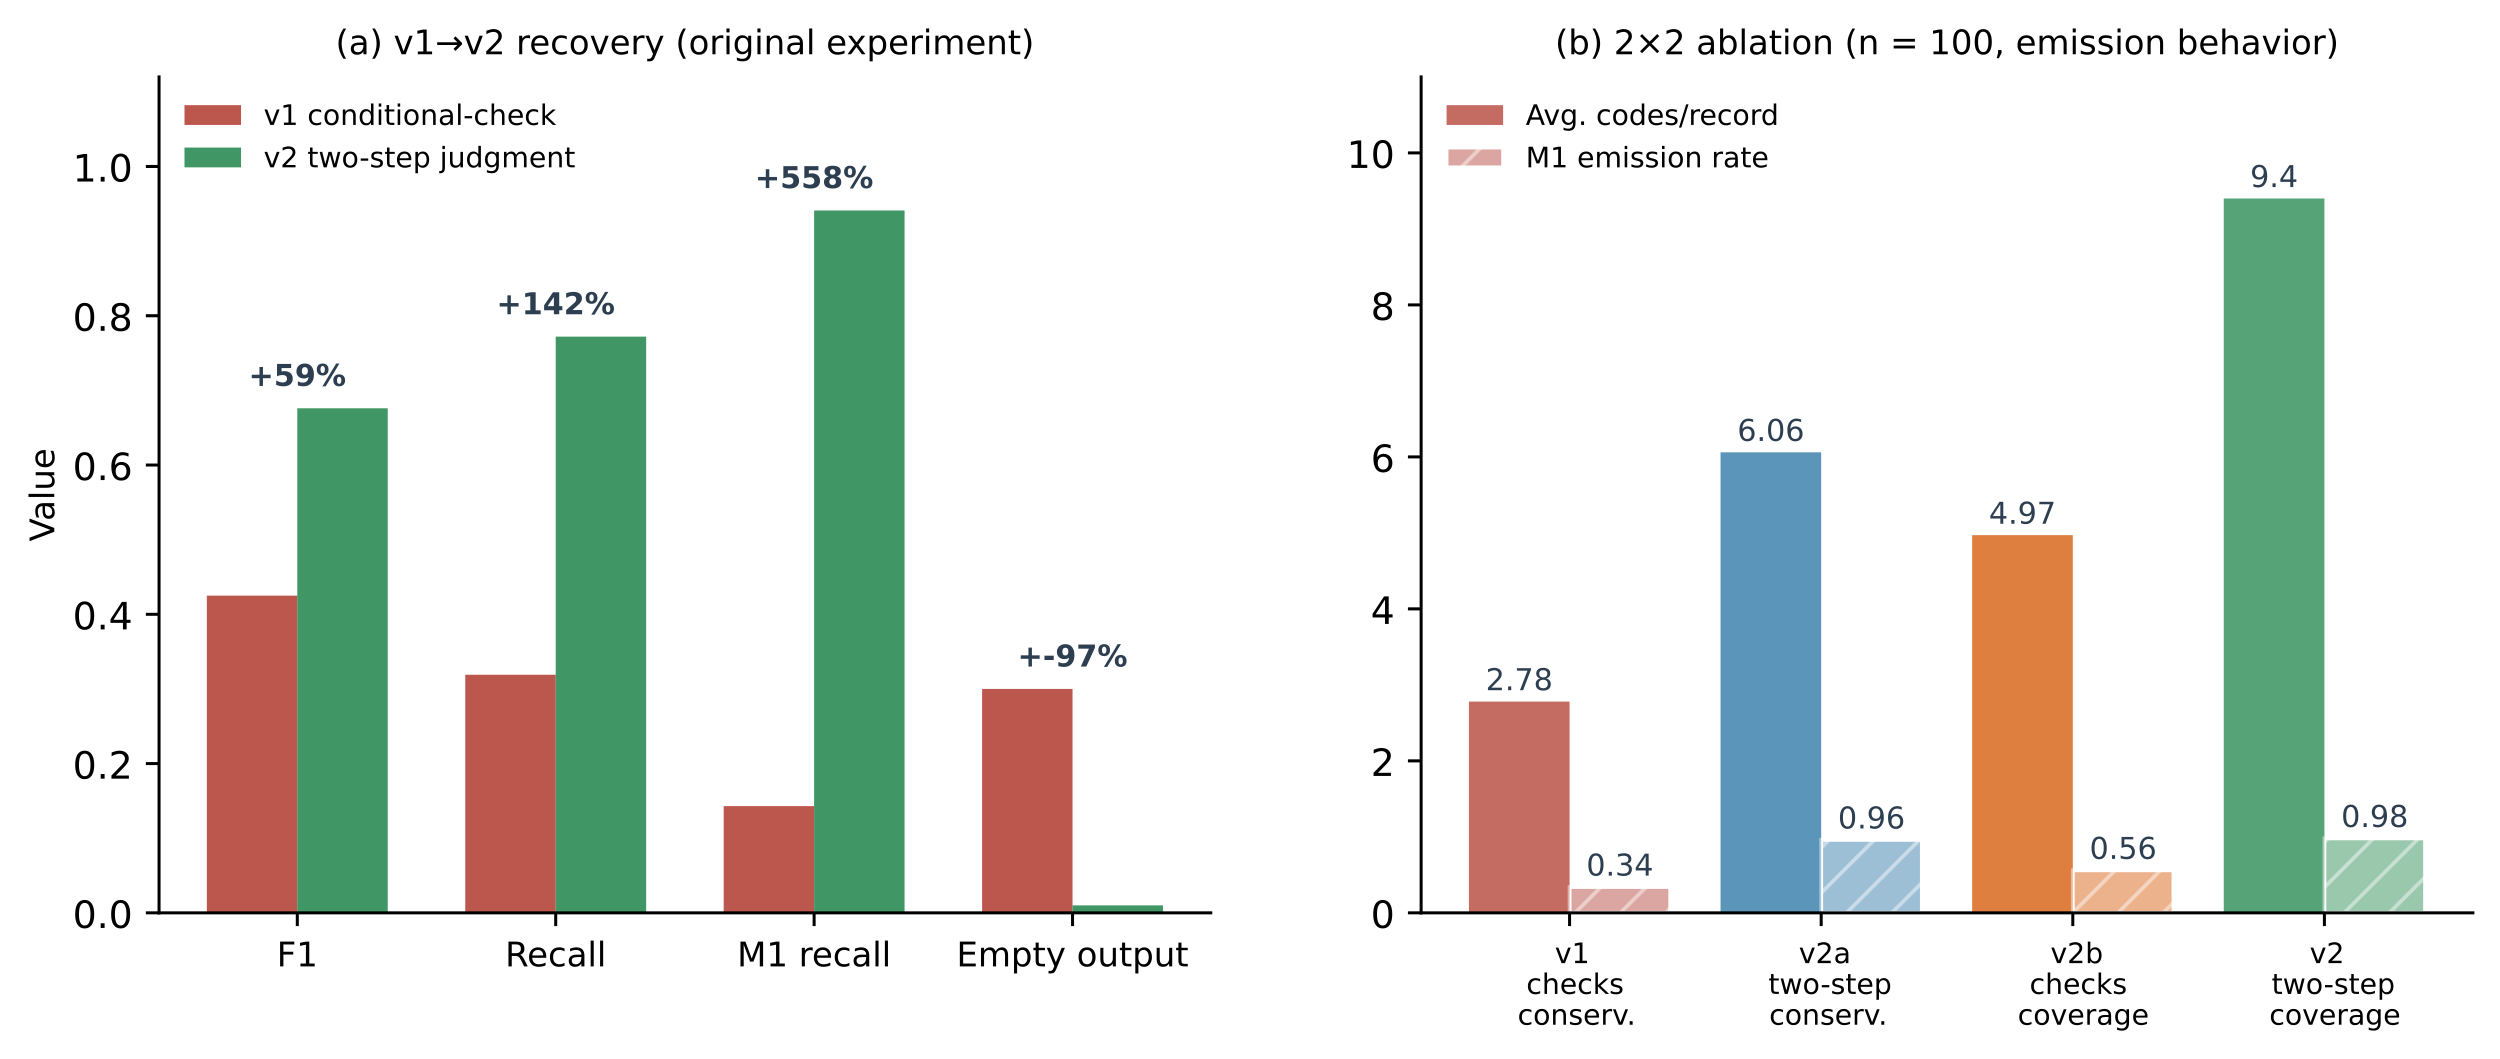
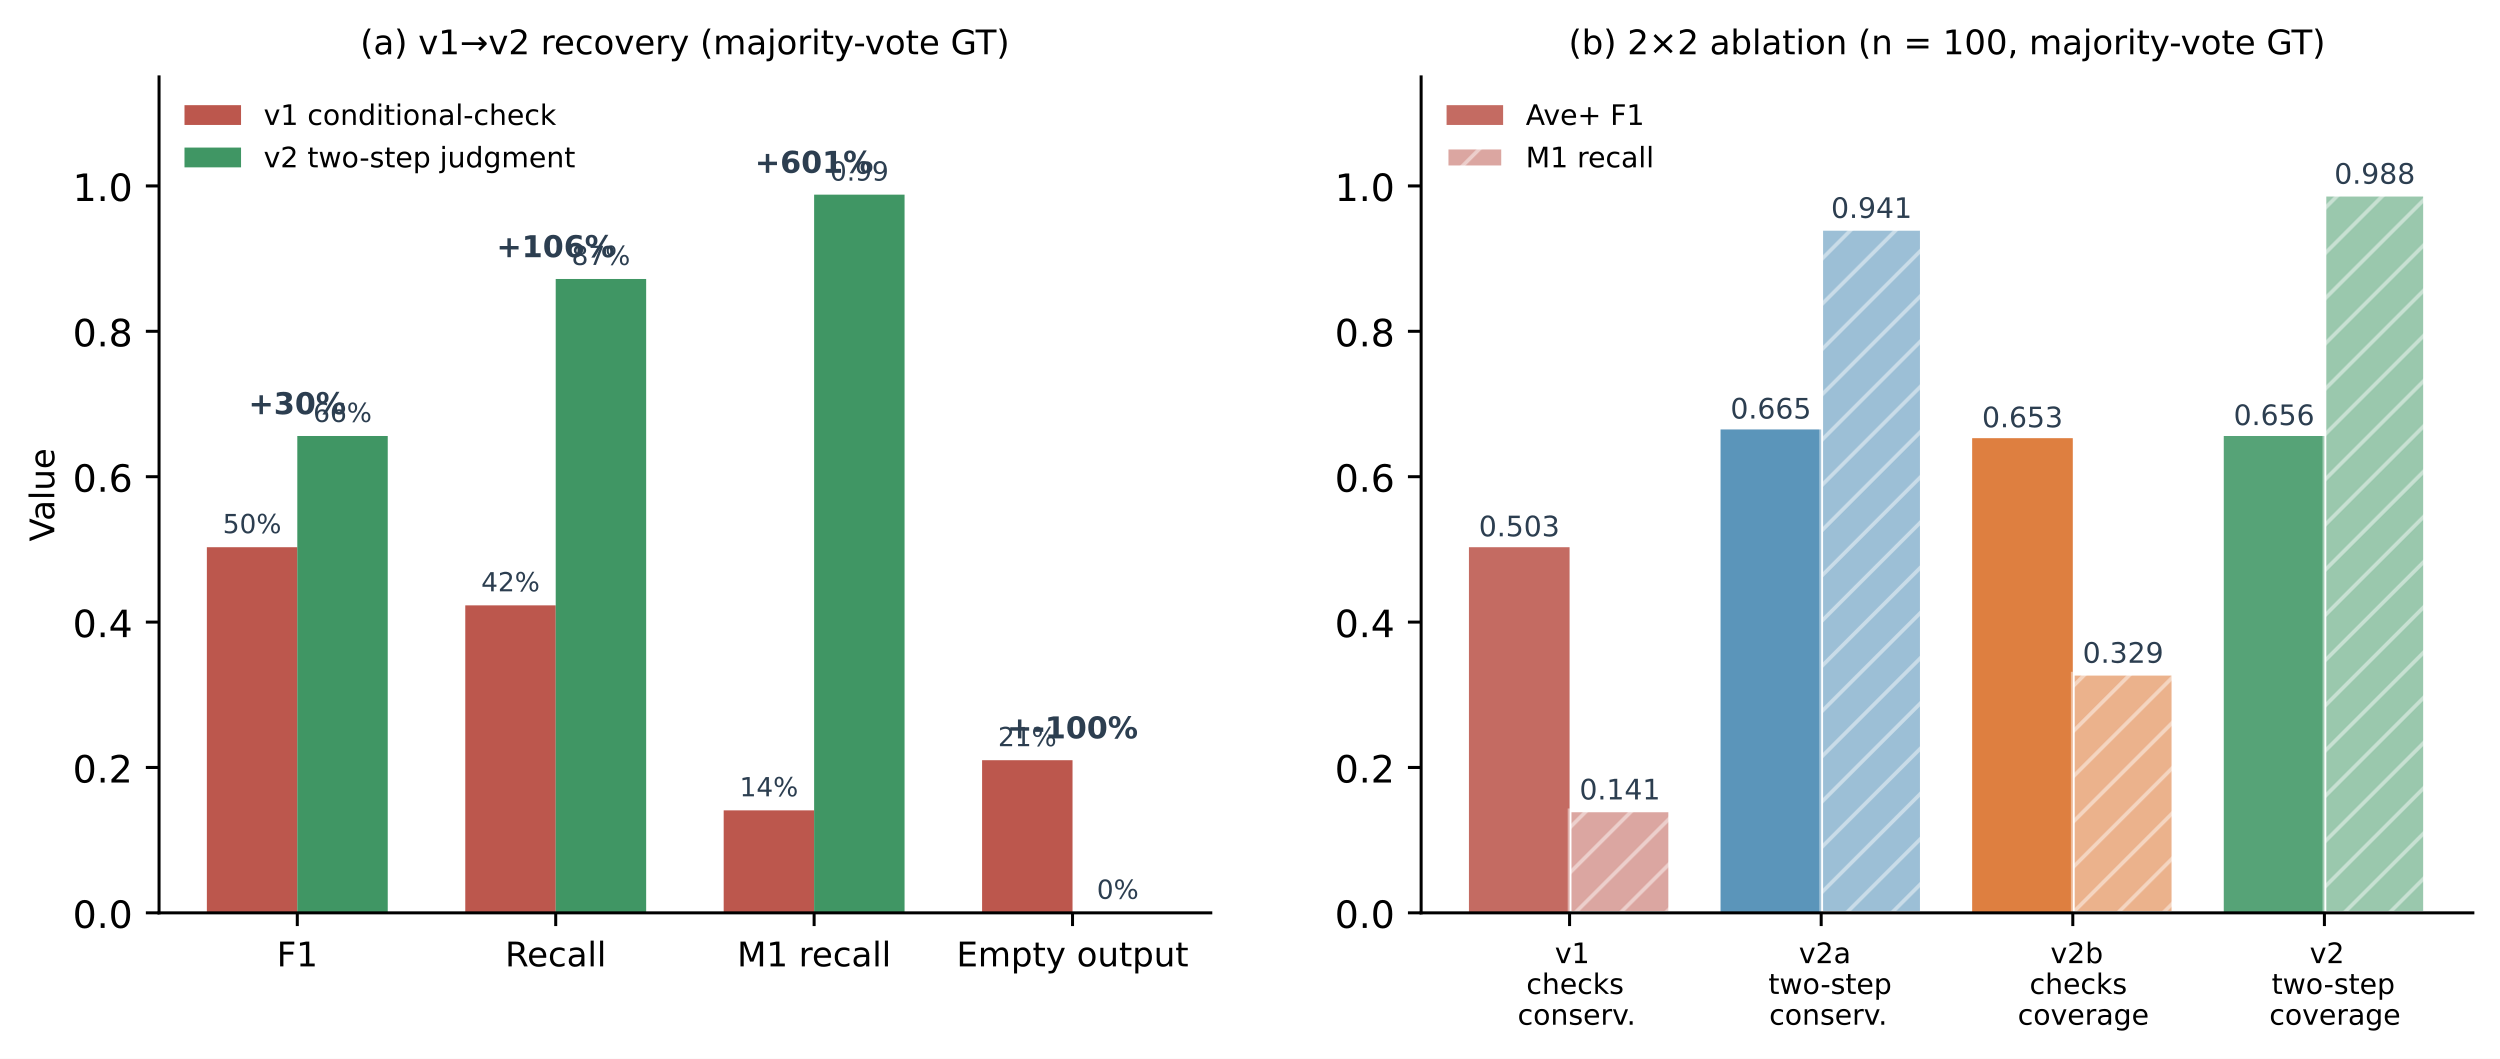
<svg xmlns="http://www.w3.org/2000/svg" xmlns:xlink="http://www.w3.org/1999/xlink" width="663.192pt" height="280.88pt" viewBox="0 0 663.192 280.88" version="1.1">
  <defs>
    <style type="text/css">*{stroke-linejoin: round; stroke-linecap: butt}</style>
  </defs>
  <g id="figure_1">
    <g id="patch_1">
      <path d="M -0 280.88  L 663.192 280.88  L 663.192 0  L -0 0  z " style="fill: #ffffff" />
    </g>
    <g id="axes_1">
      <g id="patch_2">
        <path d="M 42.192 242.158  L 321.192 242.158  L 321.192 20.398  L 42.192 20.398  z " style="fill: #ffffff" />
      </g>
      <g id="patch_3">
-         <path d="M 54.874 242.158  L 78.867 242.158  L 78.867 158.008  L 54.874 158.008  z " clip-path="url(#peba40f7076)" style="fill: #b03a2e; opacity: 0.85" />
+         <path d="M 54.874 242.158  L 78.867 242.158  L 78.867 145.162  L 54.874 145.162  z " clip-path="url(#p9feccc7ef6)" style="fill: #b03a2e; opacity: 0.85" />
      </g>
      <g id="patch_4">
-         <path d="M 123.424 242.158  L 147.417 242.158  L 147.417 178.996  L 123.424 178.996  z " clip-path="url(#peba40f7076)" style="fill: #b03a2e; opacity: 0.85" />
+         <path d="M 123.424 242.158  L 147.417 242.158  L 147.417 160.589  L 123.424 160.589  z " clip-path="url(#p9feccc7ef6)" style="fill: #b03a2e; opacity: 0.85" />
      </g>
      <g id="patch_5">
-         <path d="M 191.975 242.158  L 215.967 242.158  L 215.967 213.844  L 191.975 213.844  z " clip-path="url(#peba40f7076)" style="fill: #b03a2e; opacity: 0.85" />
+         <path d="M 191.975 242.158  L 215.967 242.158  L 215.967 214.969  L 191.975 214.969  z " clip-path="url(#p9feccc7ef6)" style="fill: #b03a2e; opacity: 0.85" />
      </g>
      <g id="patch_6">
-         <path d="M 260.525 242.158  L 284.518 242.158  L 284.518 182.758  L 260.525 182.758  z " clip-path="url(#peba40f7076)" style="fill: #b03a2e; opacity: 0.85" />
+         <path d="M 260.525 242.158  L 284.518 242.158  L 284.518 201.663  L 260.525 201.663  z " clip-path="url(#p9feccc7ef6)" style="fill: #b03a2e; opacity: 0.85" />
      </g>
      <g id="patch_7">
-         <path d="M 78.867 242.158  L 102.859 242.158  L 102.859 108.31  L 78.867 108.31  z " clip-path="url(#peba40f7076)" style="fill: #1e8449; opacity: 0.85" />
+         <path d="M 78.867 242.158  L 102.859 242.158  L 102.859 115.659  L 78.867 115.659  z " clip-path="url(#p9feccc7ef6)" style="fill: #1e8449; opacity: 0.85" />
      </g>
      <g id="patch_8">
-         <path d="M 147.417 242.158  L 171.41 242.158  L 171.41 89.302  L 147.417 89.302  z " clip-path="url(#peba40f7076)" style="fill: #1e8449; opacity: 0.85" />
+         <path d="M 147.417 242.158  L 171.41 242.158  L 171.41 74.006  L 147.417 74.006  z " clip-path="url(#p9feccc7ef6)" style="fill: #1e8449; opacity: 0.85" />
      </g>
      <g id="patch_9">
-         <path d="M 215.967 242.158  L 239.96 242.158  L 239.96 55.84  L 215.967 55.84  z " clip-path="url(#peba40f7076)" style="fill: #1e8449; opacity: 0.85" />
+         <path d="M 215.967 242.158  L 239.96 242.158  L 239.96 51.637  L 215.967 51.637  z " clip-path="url(#p9feccc7ef6)" style="fill: #1e8449; opacity: 0.85" />
      </g>
      <g id="patch_10">
-         <path d="M 284.518 242.158  L 308.51 242.158  L 308.51 240.178  L 284.518 240.178  z " clip-path="url(#peba40f7076)" style="fill: #1e8449; opacity: 0.85" />
+         <path d="M 284.518 242.158  L 308.51 242.158  L 308.51 242.158  L 284.518 242.158  z " clip-path="url(#p9feccc7ef6)" style="fill: #1e8449; opacity: 0.85" />
      </g>
      <g id="matplotlib.axis_1">
        <g id="xtick_1">
          <g id="line2d_1">
            <defs>
-               <path id="md564daa0ac" d="M 0 0  L 0 3.5  " style="stroke: #000000; stroke-width: 0.8" />
+               <path id="mf575061d08" d="M 0 0  L 0 3.5  " style="stroke: #000000; stroke-width: 0.8" />
            </defs>
            <g>
-               <use xlink:href="#md564daa0ac" x="78.867" y="242.158" style="stroke: #000000; stroke-width: 0.8" />
+               <use xlink:href="#mf575061d08" x="78.867" y="242.158" style="stroke: #000000; stroke-width: 0.8" />
            </g>
          </g>
          <g id="text_1">
            <text style="font-size: 9px; font-family: 'WenQuanYi Zen Hei', 'DejaVu Sans', sans-serif; text-anchor: middle" x="78.867" y="256.356" transform="rotate(-0 78.86664 256.3565)">F1</text>
          </g>
        </g>
        <g id="xtick_2">
          <g id="line2d_2">
            <g>
-               <use xlink:href="#md564daa0ac" x="147.417" y="242.158" style="stroke: #000000; stroke-width: 0.8" />
+               <use xlink:href="#mf575061d08" x="147.417" y="242.158" style="stroke: #000000; stroke-width: 0.8" />
            </g>
          </g>
          <g id="text_2">
            <text style="font-size: 9px; font-family: 'WenQuanYi Zen Hei', 'DejaVu Sans', sans-serif; text-anchor: middle" x="147.417" y="256.356" transform="rotate(-0 147.417 256.3565)">Recall</text>
          </g>
        </g>
        <g id="xtick_3">
          <g id="line2d_3">
            <g>
-               <use xlink:href="#md564daa0ac" x="215.967" y="242.158" style="stroke: #000000; stroke-width: 0.8" />
+               <use xlink:href="#mf575061d08" x="215.967" y="242.158" style="stroke: #000000; stroke-width: 0.8" />
            </g>
          </g>
          <g id="text_3">
            <text style="font-size: 9px; font-family: 'WenQuanYi Zen Hei', 'DejaVu Sans', sans-serif; text-anchor: middle" x="215.967" y="256.356" transform="rotate(-0 215.9674 256.3565)">M1 recall</text>
          </g>
        </g>
        <g id="xtick_4">
          <g id="line2d_4">
            <g>
-               <use xlink:href="#md564daa0ac" x="284.518" y="242.158" style="stroke: #000000; stroke-width: 0.8" />
+               <use xlink:href="#mf575061d08" x="284.518" y="242.158" style="stroke: #000000; stroke-width: 0.8" />
            </g>
          </g>
          <g id="text_4">
            <text style="font-size: 9px; font-family: 'WenQuanYi Zen Hei', 'DejaVu Sans', sans-serif; text-anchor: middle" x="284.518" y="256.356" transform="rotate(-0 284.5177 256.3565)">Empty output</text>
          </g>
        </g>
      </g>
      <g id="matplotlib.axis_2">
        <g id="ytick_1">
          <g id="line2d_5">
            <defs>
-               <path id="md70e0741e2" d="M 0 0  L -3.5 0  " style="stroke: #000000; stroke-width: 0.8" />
+               <path id="m56b4c1e7b2" d="M 0 0  L -3.5 0  " style="stroke: #000000; stroke-width: 0.8" />
            </defs>
            <g>
-               <use xlink:href="#md70e0741e2" x="42.192" y="242.158" style="stroke: #000000; stroke-width: 0.8" />
+               <use xlink:href="#m56b4c1e7b2" x="42.192" y="242.158" style="stroke: #000000; stroke-width: 0.8" />
            </g>
          </g>
          <g id="text_5">
            <text style="font-size: 10px; font-family: 'WenQuanYi Zen Hei', 'DejaVu Sans', sans-serif; text-anchor: end" x="35.192" y="246.157" transform="rotate(-0 35.19219 246.1573)">0.0</text>
          </g>
        </g>
        <g id="ytick_2">
          <g id="line2d_6">
            <g>
-               <use xlink:href="#md70e0741e2" x="42.192" y="202.558" style="stroke: #000000; stroke-width: 0.8" />
+               <use xlink:href="#m56b4c1e7b2" x="42.192" y="203.591" style="stroke: #000000; stroke-width: 0.8" />
            </g>
          </g>
          <g id="text_6">
-             <text style="font-size: 10px; font-family: 'WenQuanYi Zen Hei', 'DejaVu Sans', sans-serif; text-anchor: end" x="35.192" y="206.557" transform="rotate(-0 35.19219 206.5573)">0.2</text>
+             <text style="font-size: 10px; font-family: 'WenQuanYi Zen Hei', 'DejaVu Sans', sans-serif; text-anchor: end" x="35.192" y="207.59" transform="rotate(-0 35.19219 207.5903)">0.2</text>
          </g>
        </g>
        <g id="ytick_3">
          <g id="line2d_7">
            <g>
-               <use xlink:href="#md70e0741e2" x="42.192" y="162.958" style="stroke: #000000; stroke-width: 0.8" />
+               <use xlink:href="#m56b4c1e7b2" x="42.192" y="165.024" style="stroke: #000000; stroke-width: 0.8" />
            </g>
          </g>
          <g id="text_7">
-             <text style="font-size: 10px; font-family: 'WenQuanYi Zen Hei', 'DejaVu Sans', sans-serif; text-anchor: end" x="35.192" y="166.957" transform="rotate(-0 35.19219 166.9573)">0.4</text>
+             <text style="font-size: 10px; font-family: 'WenQuanYi Zen Hei', 'DejaVu Sans', sans-serif; text-anchor: end" x="35.192" y="169.023" transform="rotate(-0 35.19219 169.0234)">0.4</text>
          </g>
        </g>
        <g id="ytick_4">
          <g id="line2d_8">
            <g>
-               <use xlink:href="#md70e0741e2" x="42.192" y="123.358" style="stroke: #000000; stroke-width: 0.8" />
+               <use xlink:href="#m56b4c1e7b2" x="42.192" y="126.457" style="stroke: #000000; stroke-width: 0.8" />
            </g>
          </g>
          <g id="text_8">
-             <text style="font-size: 10px; font-family: 'WenQuanYi Zen Hei', 'DejaVu Sans', sans-serif; text-anchor: end" x="35.192" y="127.357" transform="rotate(-0 35.19219 127.3573)">0.6</text>
+             <text style="font-size: 10px; font-family: 'WenQuanYi Zen Hei', 'DejaVu Sans', sans-serif; text-anchor: end" x="35.192" y="130.456" transform="rotate(-0 35.19219 130.4564)">0.6</text>
          </g>
        </g>
        <g id="ytick_5">
          <g id="line2d_9">
            <g>
-               <use xlink:href="#md70e0741e2" x="42.192" y="83.758" style="stroke: #000000; stroke-width: 0.8" />
+               <use xlink:href="#m56b4c1e7b2" x="42.192" y="87.89" style="stroke: #000000; stroke-width: 0.8" />
            </g>
          </g>
          <g id="text_9">
-             <text style="font-size: 10px; font-family: 'WenQuanYi Zen Hei', 'DejaVu Sans', sans-serif; text-anchor: end" x="35.192" y="87.757" transform="rotate(-0 35.19219 87.75727)">0.8</text>
+             <text style="font-size: 10px; font-family: 'WenQuanYi Zen Hei', 'DejaVu Sans', sans-serif; text-anchor: end" x="35.192" y="91.889" transform="rotate(-0 35.19219 91.88944)">0.8</text>
          </g>
        </g>
        <g id="ytick_6">
          <g id="line2d_10">
            <g>
-               <use xlink:href="#md70e0741e2" x="42.192" y="44.158" style="stroke: #000000; stroke-width: 0.8" />
+               <use xlink:href="#m56b4c1e7b2" x="42.192" y="49.323" style="stroke: #000000; stroke-width: 0.8" />
            </g>
          </g>
          <g id="text_10">
-             <text style="font-size: 10px; font-family: 'WenQuanYi Zen Hei', 'DejaVu Sans', sans-serif; text-anchor: end" x="35.192" y="48.157" transform="rotate(-0 35.19219 48.15727)">1.0</text>
+             <text style="font-size: 10px; font-family: 'WenQuanYi Zen Hei', 'DejaVu Sans', sans-serif; text-anchor: end" x="35.192" y="53.322" transform="rotate(-0 35.19219 53.32248)">1.0</text>
          </g>
        </g>
        <g id="text_11">
          <text style="font-size: 9px; font-family: 'WenQuanYi Zen Hei', 'DejaVu Sans', sans-serif; text-anchor: middle" x="14.398" y="131.278" transform="rotate(-90 14.39824 131.2782)">Value</text>
        </g>
      </g>
      <g id="patch_11">
        <path d="M 42.192 242.158  L 42.192 20.398  " style="fill: none; stroke: #000000; stroke-width: 0.8; stroke-linejoin: miter; stroke-linecap: square" />
      </g>
      <g id="patch_12">
        <path d="M 42.192 242.158  L 321.192 242.158  " style="fill: none; stroke: #000000; stroke-width: 0.8; stroke-linejoin: miter; stroke-linecap: square" />
      </g>
      <g id="text_12">
-         <text style="font-weight: 700; font-size: 8px; font-family: 'WenQuanYi Zen Hei', 'DejaVu Sans', sans-serif; text-anchor: middle; fill: #2c3e50" x="78.867" y="102.37" transform="rotate(-0 78.86664 102.3702)">+59%</text>
+         <text style="font-weight: 700; font-size: 8px; font-family: 'WenQuanYi Zen Hei', 'DejaVu Sans', sans-serif; text-anchor: middle; fill: #2c3e50" x="78.867" y="109.874" transform="rotate(-0 78.86664 109.8736)">+30%</text>
      </g>
      <g id="text_13">
-         <text style="font-weight: 700; font-size: 8px; font-family: 'WenQuanYi Zen Hei', 'DejaVu Sans', sans-serif; text-anchor: middle; fill: #2c3e50" x="147.417" y="83.362" transform="rotate(-0 147.417 83.36224)">+142%</text>
+         <text style="font-weight: 700; font-size: 8px; font-family: 'WenQuanYi Zen Hei', 'DejaVu Sans', sans-serif; text-anchor: middle; fill: #2c3e50" x="147.417" y="68.221" transform="rotate(-0 147.417 68.22127)">+106%</text>
      </g>
      <g id="text_14">
-         <text style="font-weight: 700; font-size: 8px; font-family: 'WenQuanYi Zen Hei', 'DejaVu Sans', sans-serif; text-anchor: middle; fill: #2c3e50" x="215.967" y="49.9" transform="rotate(-0 215.9674 49.90024)">+558%</text>
+         <text style="font-weight: 700; font-size: 8px; font-family: 'WenQuanYi Zen Hei', 'DejaVu Sans', sans-serif; text-anchor: middle; fill: #2c3e50" x="215.967" y="45.852" transform="rotate(-0 215.9674 45.85243)">+601%</text>
      </g>
      <g id="text_15">
-         <text style="font-weight: 700; font-size: 8px; font-family: 'WenQuanYi Zen Hei', 'DejaVu Sans', sans-serif; text-anchor: middle; fill: #2c3e50" x="284.518" y="176.818" transform="rotate(-0 284.5177 176.8182)">+-97%</text>
+         <text style="font-weight: 700; font-size: 8px; font-family: 'WenQuanYi Zen Hei', 'DejaVu Sans', sans-serif; text-anchor: middle; fill: #2c3e50" x="284.518" y="195.878" transform="rotate(-0 284.5177 195.8779)">+-100%</text>
      </g>
      <g id="text_16">
-         <text style="font-size: 9px; font-family: 'WenQuanYi Zen Hei', 'DejaVu Sans', sans-serif; text-anchor: middle" x="181.692" y="14.398" transform="rotate(-0 181.6922 14.39824)">(a) v1→v2 recovery (original experiment)</text>
+         <text style="font-size: 7px; font-family: 'WenQuanYi Zen Hei', 'DejaVu Sans', sans-serif; text-anchor: middle; fill: #2c3e50" x="66.87" y="141.447" transform="rotate(-0 66.87032 141.447)">50%</text>
+       </g>
+       <g id="text_17">
+         <text style="font-size: 7px; font-family: 'WenQuanYi Zen Hei', 'DejaVu Sans', sans-serif; text-anchor: middle; fill: #2c3e50" x="135.421" y="156.874" transform="rotate(-0 135.4207 156.8737)">42%</text>
+       </g>
+       <g id="text_18">
+         <text style="font-size: 7px; font-family: 'WenQuanYi Zen Hei', 'DejaVu Sans', sans-serif; text-anchor: middle; fill: #2c3e50" x="203.971" y="211.253" transform="rotate(-0 203.9711 211.2532)">14%</text>
+       </g>
+       <g id="text_19">
+         <text style="font-size: 7px; font-family: 'WenQuanYi Zen Hei', 'DejaVu Sans', sans-serif; text-anchor: middle; fill: #2c3e50" x="272.521" y="197.948" transform="rotate(-0 272.5214 197.9476)">21%</text>
+       </g>
+       <g id="text_20">
+         <text style="font-size: 7px; font-family: 'WenQuanYi Zen Hei', 'DejaVu Sans', sans-serif; text-anchor: middle; fill: #2c3e50" x="90.863" y="111.943" transform="rotate(-0 90.86295 111.9432)">66%</text>
+       </g>
+       <g id="text_21">
+         <text style="font-size: 7px; font-family: 'WenQuanYi Zen Hei', 'DejaVu Sans', sans-serif; text-anchor: middle; fill: #2c3e50" x="159.413" y="70.291" transform="rotate(-0 159.4133 70.29093)">87%</text>
+       </g>
+       <g id="text_22">
+         <text style="font-size: 7px; font-family: 'WenQuanYi Zen Hei', 'DejaVu Sans', sans-serif; text-anchor: middle; fill: #2c3e50" x="227.964" y="47.922" transform="rotate(-0 227.9637 47.92209)">0.99</text>
+       </g>
+       <g id="text_23">
+         <text style="font-size: 7px; font-family: 'WenQuanYi Zen Hei', 'DejaVu Sans', sans-serif; text-anchor: middle; fill: #2c3e50" x="296.514" y="238.443" transform="rotate(-0 296.5141 238.4429)">0%</text>
+       </g>
+       <g id="text_24">
+         <text style="font-size: 9px; font-family: 'WenQuanYi Zen Hei', 'DejaVu Sans', sans-serif; text-anchor: middle" x="181.692" y="14.398" transform="rotate(-0 181.6922 14.39824)">(a) v1→v2 recovery (majority-vote GT)</text>
      </g>
      <g id="legend_1">
        <g id="patch_13">
          <path d="M 48.942 33.147  L 63.942 33.147  L 63.942 27.897  L 48.942 27.897  z " style="fill: #b03a2e; opacity: 0.85" />
        </g>
-         <g id="text_17">
+         <g id="text_25">
          <text style="font-size: 7.5px; font-family: 'WenQuanYi Zen Hei', 'DejaVu Sans', sans-serif; text-anchor: start" x="69.942" y="33.147" transform="rotate(-0 69.94219 33.14678)">v1 conditional-check</text>
        </g>
        <g id="patch_14">
          <path d="M 48.942 44.397  L 63.942 44.397  L 63.942 39.147  L 48.942 39.147  z " style="fill: #1e8449; opacity: 0.85" />
        </g>
-         <g id="text_18">
+         <g id="text_26">
          <text style="font-size: 7.5px; font-family: 'WenQuanYi Zen Hei', 'DejaVu Sans', sans-serif; text-anchor: start" x="69.942" y="44.397" transform="rotate(-0 69.94219 44.39678)">v2 two-step judgment</text>
        </g>
      </g>
    </g>
    <g id="axes_2">
      <g id="patch_15">
        <path d="M 376.992 242.158  L 655.992 242.158  L 655.992 20.398  L 376.992 20.398  z " style="fill: #ffffff" />
      </g>
      <g id="patch_16">
-         <path d="M 389.674 242.158  L 416.373 242.158  L 416.373 186.113  L 389.674 186.113  z " clip-path="url(#pada46cbdb8)" style="fill: #b03a2e; opacity: 0.75" />
+         <path d="M 389.674 242.158  L 416.373 242.158  L 416.373 145.162  L 389.674 145.162  z " clip-path="url(#pae1ceb46d0)" style="fill: #b03a2e; opacity: 0.75" />
      </g>
      <g id="patch_17">
-         <path d="M 456.42 242.158  L 483.119 242.158  L 483.119 119.989  L 456.42 119.989  z " clip-path="url(#pada46cbdb8)" style="fill: #2471a3; opacity: 0.75" />
+         <path d="M 456.42 242.158  L 483.119 242.158  L 483.119 113.923  L 456.42 113.923  z " clip-path="url(#pae1ceb46d0)" style="fill: #2471a3; opacity: 0.75" />
      </g>
      <g id="patch_18">
-         <path d="M 523.167 242.158  L 549.865 242.158  L 549.865 141.963  L 523.167 141.963  z " clip-path="url(#pada46cbdb8)" style="fill: #d35400; opacity: 0.75" />
+         <path d="M 523.167 242.158  L 549.865 242.158  L 549.865 116.237  L 523.167 116.237  z " clip-path="url(#pae1ceb46d0)" style="fill: #d35400; opacity: 0.75" />
      </g>
      <g id="patch_19">
-         <path d="M 589.913 242.158  L 616.612 242.158  L 616.612 52.654  L 589.913 52.654  z " clip-path="url(#pada46cbdb8)" style="fill: #1e8449; opacity: 0.75" />
+         <path d="M 589.913 242.158  L 616.612 242.158  L 616.612 115.659  L 589.913 115.659  z " clip-path="url(#pae1ceb46d0)" style="fill: #1e8449; opacity: 0.75" />
      </g>
      <g id="patch_20">
-         <path d="M 416.373 242.158  L 443.071 242.158  L 443.071 235.304  L 416.373 235.304  z " clip-path="url(#pada46cbdb8)" style="fill: url(#h98b3d2a90f); opacity: 0.45; stroke: #ffffff; stroke-linejoin: miter" />
+         <path d="M 416.373 242.158  L 443.071 242.158  L 443.071 214.969  L 416.373 214.969  z " clip-path="url(#pae1ceb46d0)" style="fill: url(#hc43f826e7f); opacity: 0.45; stroke: #ffffff; stroke-linejoin: miter" />
      </g>
      <g id="patch_21">
-         <path d="M 483.119 242.158  L 509.818 242.158  L 509.818 222.805  L 483.119 222.805  z " clip-path="url(#pada46cbdb8)" style="fill: url(#h4f4c7fe959); opacity: 0.45; stroke: #ffffff; stroke-linejoin: miter" />
+         <path d="M 483.119 242.158  L 509.818 242.158  L 509.818 60.701  L 483.119 60.701  z " clip-path="url(#pae1ceb46d0)" style="fill: url(#h4a61ac1e8c); opacity: 0.45; stroke: #ffffff; stroke-linejoin: miter" />
      </g>
      <g id="patch_22">
-         <path d="M 549.865 242.158  L 576.564 242.158  L 576.564 230.869  L 549.865 230.869  z " clip-path="url(#pada46cbdb8)" style="fill: url(#h8e7630d1fd); opacity: 0.45; stroke: #ffffff; stroke-linejoin: miter" />
+         <path d="M 549.865 242.158  L 576.564 242.158  L 576.564 178.716  L 549.865 178.716  z " clip-path="url(#pae1ceb46d0)" style="fill: url(#h955617fdef); opacity: 0.45; stroke: #ffffff; stroke-linejoin: miter" />
      </g>
      <g id="patch_23">
-         <path d="M 616.612 242.158  L 643.31 242.158  L 643.31 222.401  L 616.612 222.401  z " clip-path="url(#pada46cbdb8)" style="fill: url(#hbd466a7290); opacity: 0.45; stroke: #ffffff; stroke-linejoin: miter" />
+         <path d="M 616.612 242.158  L 643.31 242.158  L 643.31 51.637  L 616.612 51.637  z " clip-path="url(#pae1ceb46d0)" style="fill: url(#h8f5e2b9c65); opacity: 0.45; stroke: #ffffff; stroke-linejoin: miter" />
      </g>
      <g id="matplotlib.axis_3">
        <g id="xtick_5">
          <g id="line2d_11">
            <g>
-               <use xlink:href="#md564daa0ac" x="416.373" y="242.158" style="stroke: #000000; stroke-width: 0.8" />
-             </g>
-           </g>
-           <g id="text_19">
+               <use xlink:href="#mf575061d08" x="416.373" y="242.158" style="stroke: #000000; stroke-width: 0.8" />
+             </g>
+           </g>
+           <g id="text_27">
            <text style="font-size: 7.5px; font-family: 'WenQuanYi Zen Hei', 'DejaVu Sans', sans-serif" transform="translate(412.4755 255.4937)">v1</text>
            <text style="font-size: 7.5px; font-family: 'WenQuanYi Zen Hei', 'DejaVu Sans', sans-serif" transform="translate(404.9099 263.6675)">checks</text>
            <text style="font-size: 7.5px; font-family: 'WenQuanYi Zen Hei', 'DejaVu Sans', sans-serif" transform="translate(402.5913 271.8413)">conserv.</text>
          </g>
        </g>
        <g id="xtick_6">
          <g id="line2d_12">
            <g>
-               <use xlink:href="#md564daa0ac" x="483.119" y="242.158" style="stroke: #000000; stroke-width: 0.8" />
-             </g>
-           </g>
-           <g id="text_20">
+               <use xlink:href="#mf575061d08" x="483.119" y="242.158" style="stroke: #000000; stroke-width: 0.8" />
+             </g>
+           </g>
+           <g id="text_28">
            <text style="font-size: 7.5px; font-family: 'WenQuanYi Zen Hei', 'DejaVu Sans', sans-serif" transform="translate(477.2004 255.4937)">v2a</text>
            <text style="font-size: 7.5px; font-family: 'WenQuanYi Zen Hei', 'DejaVu Sans', sans-serif" transform="translate(469.1145 263.6675)">two-step</text>
            <text style="font-size: 7.5px; font-family: 'WenQuanYi Zen Hei', 'DejaVu Sans', sans-serif" transform="translate(469.3377 271.8413)">conserv.</text>
          </g>
        </g>
        <g id="xtick_7">
          <g id="line2d_13">
            <g>
-               <use xlink:href="#md564daa0ac" x="549.865" y="242.158" style="stroke: #000000; stroke-width: 0.8" />
-             </g>
-           </g>
-           <g id="text_21">
+               <use xlink:href="#mf575061d08" x="549.865" y="242.158" style="stroke: #000000; stroke-width: 0.8" />
+             </g>
+           </g>
+           <g id="text_29">
            <text style="font-size: 7.5px; font-family: 'WenQuanYi Zen Hei', 'DejaVu Sans', sans-serif" transform="translate(543.9468 255.4937)">v2b</text>
            <text style="font-size: 7.5px; font-family: 'WenQuanYi Zen Hei', 'DejaVu Sans', sans-serif" transform="translate(538.4027 263.6675)">checks</text>
            <text style="font-size: 7.5px; font-family: 'WenQuanYi Zen Hei', 'DejaVu Sans', sans-serif" transform="translate(535.2603 271.8413)">coverage</text>
          </g>
        </g>
        <g id="xtick_8">
          <g id="line2d_14">
            <g>
-               <use xlink:href="#md564daa0ac" x="616.612" y="242.158" style="stroke: #000000; stroke-width: 0.8" />
-             </g>
-           </g>
-           <g id="text_22">
+               <use xlink:href="#mf575061d08" x="616.612" y="242.158" style="stroke: #000000; stroke-width: 0.8" />
+             </g>
+           </g>
+           <g id="text_30">
            <text style="font-size: 7.5px; font-family: 'WenQuanYi Zen Hei', 'DejaVu Sans', sans-serif" transform="translate(612.7147 255.4937)">v2</text>
            <text style="font-size: 7.5px; font-family: 'WenQuanYi Zen Hei', 'DejaVu Sans', sans-serif" transform="translate(602.6073 263.6675)">two-step</text>
            <text style="font-size: 7.5px; font-family: 'WenQuanYi Zen Hei', 'DejaVu Sans', sans-serif" transform="translate(602.0067 271.8413)">coverage</text>
          </g>
        </g>
      </g>
      <g id="matplotlib.axis_4">
        <g id="ytick_7">
          <g id="line2d_15">
            <g>
-               <use xlink:href="#md70e0741e2" x="376.992" y="242.158" style="stroke: #000000; stroke-width: 0.8" />
-             </g>
-           </g>
-           <g id="text_23">
-             <text style="font-size: 10px; font-family: 'WenQuanYi Zen Hei', 'DejaVu Sans', sans-serif; text-anchor: end" x="369.992" y="246.157" transform="rotate(-0 369.9922 246.1573)">0</text>
+               <use xlink:href="#m56b4c1e7b2" x="376.992" y="242.158" style="stroke: #000000; stroke-width: 0.8" />
+             </g>
+           </g>
+           <g id="text_31">
+             <text style="font-size: 10px; font-family: 'WenQuanYi Zen Hei', 'DejaVu Sans', sans-serif; text-anchor: end" x="369.992" y="246.157" transform="rotate(-0 369.9922 246.1573)">0.0</text>
          </g>
        </g>
        <g id="ytick_8">
          <g id="line2d_16">
            <g>
-               <use xlink:href="#md70e0741e2" x="376.992" y="201.838" style="stroke: #000000; stroke-width: 0.8" />
-             </g>
-           </g>
-           <g id="text_24">
-             <text style="font-size: 10px; font-family: 'WenQuanYi Zen Hei', 'DejaVu Sans', sans-serif; text-anchor: end" x="369.992" y="205.837" transform="rotate(-0 369.9922 205.8373)">2</text>
+               <use xlink:href="#m56b4c1e7b2" x="376.992" y="203.591" style="stroke: #000000; stroke-width: 0.8" />
+             </g>
+           </g>
+           <g id="text_32">
+             <text style="font-size: 10px; font-family: 'WenQuanYi Zen Hei', 'DejaVu Sans', sans-serif; text-anchor: end" x="369.992" y="207.59" transform="rotate(-0 369.9922 207.5903)">0.2</text>
          </g>
        </g>
        <g id="ytick_9">
          <g id="line2d_17">
            <g>
-               <use xlink:href="#md70e0741e2" x="376.992" y="161.518" style="stroke: #000000; stroke-width: 0.8" />
-             </g>
-           </g>
-           <g id="text_25">
-             <text style="font-size: 10px; font-family: 'WenQuanYi Zen Hei', 'DejaVu Sans', sans-serif; text-anchor: end" x="369.992" y="165.517" transform="rotate(-0 369.9922 165.5173)">4</text>
+               <use xlink:href="#m56b4c1e7b2" x="376.992" y="165.024" style="stroke: #000000; stroke-width: 0.8" />
+             </g>
+           </g>
+           <g id="text_33">
+             <text style="font-size: 10px; font-family: 'WenQuanYi Zen Hei', 'DejaVu Sans', sans-serif; text-anchor: end" x="369.992" y="169.023" transform="rotate(-0 369.9922 169.0234)">0.4</text>
          </g>
        </g>
        <g id="ytick_10">
          <g id="line2d_18">
            <g>
-               <use xlink:href="#md70e0741e2" x="376.992" y="121.198" style="stroke: #000000; stroke-width: 0.8" />
-             </g>
-           </g>
-           <g id="text_26">
-             <text style="font-size: 10px; font-family: 'WenQuanYi Zen Hei', 'DejaVu Sans', sans-serif; text-anchor: end" x="369.992" y="125.197" transform="rotate(-0 369.9922 125.1973)">6</text>
+               <use xlink:href="#m56b4c1e7b2" x="376.992" y="126.457" style="stroke: #000000; stroke-width: 0.8" />
+             </g>
+           </g>
+           <g id="text_34">
+             <text style="font-size: 10px; font-family: 'WenQuanYi Zen Hei', 'DejaVu Sans', sans-serif; text-anchor: end" x="369.992" y="130.456" transform="rotate(-0 369.9922 130.4564)">0.6</text>
          </g>
        </g>
        <g id="ytick_11">
          <g id="line2d_19">
            <g>
-               <use xlink:href="#md70e0741e2" x="376.992" y="80.878" style="stroke: #000000; stroke-width: 0.8" />
-             </g>
-           </g>
-           <g id="text_27">
-             <text style="font-size: 10px; font-family: 'WenQuanYi Zen Hei', 'DejaVu Sans', sans-serif; text-anchor: end" x="369.992" y="84.877" transform="rotate(-0 369.9922 84.87727)">8</text>
+               <use xlink:href="#m56b4c1e7b2" x="376.992" y="87.89" style="stroke: #000000; stroke-width: 0.8" />
+             </g>
+           </g>
+           <g id="text_35">
+             <text style="font-size: 10px; font-family: 'WenQuanYi Zen Hei', 'DejaVu Sans', sans-serif; text-anchor: end" x="369.992" y="91.889" transform="rotate(-0 369.9922 91.88944)">0.8</text>
          </g>
        </g>
        <g id="ytick_12">
          <g id="line2d_20">
            <g>
-               <use xlink:href="#md70e0741e2" x="376.992" y="40.558" style="stroke: #000000; stroke-width: 0.8" />
-             </g>
-           </g>
-           <g id="text_28">
-             <text style="font-size: 10px; font-family: 'WenQuanYi Zen Hei', 'DejaVu Sans', sans-serif; text-anchor: end" x="369.992" y="44.557" transform="rotate(-0 369.9922 44.55727)">10</text>
+               <use xlink:href="#m56b4c1e7b2" x="376.992" y="49.323" style="stroke: #000000; stroke-width: 0.8" />
+             </g>
+           </g>
+           <g id="text_36">
+             <text style="font-size: 10px; font-family: 'WenQuanYi Zen Hei', 'DejaVu Sans', sans-serif; text-anchor: end" x="369.992" y="53.322" transform="rotate(-0 369.9922 53.32248)">1.0</text>
          </g>
        </g>
      </g>
      <g id="patch_24">
        <path d="M 376.992 242.158  L 376.992 20.398  " style="fill: none; stroke: #000000; stroke-width: 0.8; stroke-linejoin: miter; stroke-linecap: square" />
      </g>
      <g id="patch_25">
        <path d="M 376.992 242.158  L 655.992 242.158  " style="fill: none; stroke: #000000; stroke-width: 0.8; stroke-linejoin: miter; stroke-linecap: square" />
      </g>
-       <g id="text_29">
-         <text style="font-size: 8px; font-family: 'WenQuanYi Zen Hei', 'DejaVu Sans', sans-serif; text-anchor: middle; fill: #2c3e50" x="403.023" y="183.089" transform="rotate(-0 403.0233 183.0894)">2.78</text>
-       </g>
-       <g id="text_30">
-         <text style="font-size: 8px; font-family: 'WenQuanYi Zen Hei', 'DejaVu Sans', sans-serif; text-anchor: middle; fill: #2c3e50" x="469.77" y="116.965" transform="rotate(-0 469.7697 116.9646)">6.06</text>
-       </g>
-       <g id="text_31">
-         <text style="font-size: 8px; font-family: 'WenQuanYi Zen Hei', 'DejaVu Sans', sans-serif; text-anchor: middle; fill: #2c3e50" x="536.516" y="138.939" transform="rotate(-0 536.5161 138.939)">4.97</text>
-       </g>
-       <g id="text_32">
-         <text style="font-size: 8px; font-family: 'WenQuanYi Zen Hei', 'DejaVu Sans', sans-serif; text-anchor: middle; fill: #2c3e50" x="603.263" y="49.63" transform="rotate(-0 603.2625 49.63024)">9.4</text>
-       </g>
-       <g id="text_33">
-         <text style="font-size: 8px; font-family: 'WenQuanYi Zen Hei', 'DejaVu Sans', sans-serif; text-anchor: middle; fill: #2c3e50" x="429.722" y="232.28" transform="rotate(-0 429.7219 232.2798)">0.34</text>
-       </g>
-       <g id="text_34">
-         <text style="font-size: 8px; font-family: 'WenQuanYi Zen Hei', 'DejaVu Sans', sans-serif; text-anchor: middle; fill: #2c3e50" x="496.468" y="219.781" transform="rotate(-0 496.4683 219.7806)">0.96</text>
-       </g>
-       <g id="text_35">
-         <text style="font-size: 8px; font-family: 'WenQuanYi Zen Hei', 'DejaVu Sans', sans-serif; text-anchor: middle; fill: #2c3e50" x="563.215" y="227.845" transform="rotate(-0 563.2147 227.8446)">0.56</text>
-       </g>
-       <g id="text_36">
-         <text style="font-size: 8px; font-family: 'WenQuanYi Zen Hei', 'DejaVu Sans', sans-serif; text-anchor: middle; fill: #2c3e50" x="629.961" y="219.377" transform="rotate(-0 629.9611 219.3774)">0.98</text>
-       </g>
      <g id="text_37">
-         <text style="font-size: 9px; font-family: 'WenQuanYi Zen Hei', 'DejaVu Sans', sans-serif; text-anchor: middle" x="516.492" y="14.398" transform="rotate(-0 516.4922 14.39824)">(b) 2×2 ablation (n = 100, emission behavior)</text>
+         <text style="font-size: 7.5px; font-family: 'WenQuanYi Zen Hei', 'DejaVu Sans', sans-serif; text-anchor: middle; fill: #2c3e50" x="403.023" y="142.27" transform="rotate(-0 403.0233 142.2698)">0.503</text>
+       </g>
+       <g id="text_38">
+         <text style="font-size: 7.5px; font-family: 'WenQuanYi Zen Hei', 'DejaVu Sans', sans-serif; text-anchor: middle; fill: #2c3e50" x="469.77" y="111.031" transform="rotate(-0 469.7697 111.0306)">0.665</text>
+       </g>
+       <g id="text_39">
+         <text style="font-size: 7.5px; font-family: 'WenQuanYi Zen Hei', 'DejaVu Sans', sans-serif; text-anchor: middle; fill: #2c3e50" x="536.516" y="113.345" transform="rotate(-0 536.5161 113.3446)">0.653</text>
+       </g>
+       <g id="text_40">
+         <text style="font-size: 7.5px; font-family: 'WenQuanYi Zen Hei', 'DejaVu Sans', sans-serif; text-anchor: middle; fill: #2c3e50" x="603.263" y="112.766" transform="rotate(-0 603.2625 112.7661)">0.656</text>
+       </g>
+       <g id="text_41">
+         <text style="font-size: 7.5px; font-family: 'WenQuanYi Zen Hei', 'DejaVu Sans', sans-serif; text-anchor: middle; fill: #2c3e50" x="429.722" y="212.076" transform="rotate(-0 429.7219 212.076)">0.141</text>
+       </g>
+       <g id="text_42">
+         <text style="font-size: 7.5px; font-family: 'WenQuanYi Zen Hei', 'DejaVu Sans', sans-serif; text-anchor: middle; fill: #2c3e50" x="496.468" y="57.808" transform="rotate(-0 496.4683 57.80819)">0.941</text>
+       </g>
+       <g id="text_43">
+         <text style="font-size: 7.5px; font-family: 'WenQuanYi Zen Hei', 'DejaVu Sans', sans-serif; text-anchor: middle; fill: #2c3e50" x="563.215" y="175.823" transform="rotate(-0 563.2147 175.8231)">0.329</text>
+       </g>
+       <g id="text_44">
+         <text style="font-size: 7.5px; font-family: 'WenQuanYi Zen Hei', 'DejaVu Sans', sans-serif; text-anchor: middle; fill: #2c3e50" x="629.961" y="48.745" transform="rotate(-0 629.9611 48.74495)">0.988</text>
+       </g>
+       <g id="text_45">
+         <text style="font-size: 9px; font-family: 'WenQuanYi Zen Hei', 'DejaVu Sans', sans-serif; text-anchor: middle" x="516.492" y="14.398" transform="rotate(-0 516.4922 14.39824)">(b) 2×2 ablation (n = 100, majority-vote GT)</text>
      </g>
      <g id="legend_2">
        <g id="patch_26">
          <path d="M 383.742 33.147  L 398.742 33.147  L 398.742 27.897  L 383.742 27.897  z " style="fill: #b03a2e; opacity: 0.75" />
        </g>
-         <g id="text_38">
-           <text style="font-size: 7.5px; font-family: 'WenQuanYi Zen Hei', 'DejaVu Sans', sans-serif; text-anchor: start" x="404.742" y="33.147" transform="rotate(-0 404.7422 33.14678)">Avg. codes/record</text>
+         <g id="text_46">
+           <text style="font-size: 7.5px; font-family: 'WenQuanYi Zen Hei', 'DejaVu Sans', sans-serif; text-anchor: start" x="404.742" y="33.147" transform="rotate(-0 404.7422 33.14678)">Ave+ F1</text>
        </g>
        <g id="patch_27">
-           <path d="M 383.742 44.397  L 398.742 44.397  L 398.742 39.147  L 383.742 39.147  z " style="fill: url(#h98b3d2a90f); opacity: 0.45; stroke: #ffffff; stroke-linejoin: miter" />
-         </g>
-         <g id="text_39">
-           <text style="font-size: 7.5px; font-family: 'WenQuanYi Zen Hei', 'DejaVu Sans', sans-serif; text-anchor: start" x="404.742" y="44.397" transform="rotate(-0 404.7422 44.39678)">M1 emission rate</text>
+           <path d="M 383.742 44.397  L 398.742 44.397  L 398.742 39.147  L 383.742 39.147  z " style="fill: url(#hc43f826e7f); opacity: 0.45; stroke: #ffffff; stroke-linejoin: miter" />
+         </g>
+         <g id="text_47">
+           <text style="font-size: 7.5px; font-family: 'WenQuanYi Zen Hei', 'DejaVu Sans', sans-serif; text-anchor: start" x="404.742" y="44.397" transform="rotate(-0 404.7422 44.39678)">M1 recall</text>
        </g>
      </g>
    </g>
  </g>
  <defs>
-     <clipPath id="peba40f7076">
+     <clipPath id="p9feccc7ef6">
      <rect x="42.192" y="20.398" width="279" height="221.76" />
    </clipPath>
-     <clipPath id="pada46cbdb8">
+     <clipPath id="pae1ceb46d0">
      <rect x="376.992" y="20.398" width="279" height="221.76" />
    </clipPath>
  </defs>
  <defs>
-     <pattern id="h98b3d2a90f" patternUnits="userSpaceOnUse" x="0" y="0" width="72" height="72">
+     <pattern id="hc43f826e7f" patternUnits="userSpaceOnUse" x="0" y="0" width="72" height="72">
      <rect x="0" y="0" width="73" height="73" fill="#b03a2e" />
      <path d="M -36 36  L 36 -36  M -30 42  L 42 -30  M -24 48  L 48 -24  M -18 54  L 54 -18  M -12 60  L 60 -12  M -6 66  L 66 -6  M 0 72  L 72 0  M 6 78  L 78 6  M 12 84  L 84 12  M 18 90  L 90 18  M 24 96  L 96 24  M 30 102  L 102 30  M 36 108  L 108 36  " style="fill: #ffffff; stroke: #ffffff; stroke-width: 1.0; stroke-linecap: butt; stroke-linejoin: miter; stroke-opacity: 0.45" />
    </pattern>
-     <pattern id="h4f4c7fe959" patternUnits="userSpaceOnUse" x="0" y="0" width="72" height="72">
+     <pattern id="h4a61ac1e8c" patternUnits="userSpaceOnUse" x="0" y="0" width="72" height="72">
      <rect x="0" y="0" width="73" height="73" fill="#2471a3" />
      <path d="M -36 36  L 36 -36  M -30 42  L 42 -30  M -24 48  L 48 -24  M -18 54  L 54 -18  M -12 60  L 60 -12  M -6 66  L 66 -6  M 0 72  L 72 0  M 6 78  L 78 6  M 12 84  L 84 12  M 18 90  L 90 18  M 24 96  L 96 24  M 30 102  L 102 30  M 36 108  L 108 36  " style="fill: #ffffff; stroke: #ffffff; stroke-width: 1.0; stroke-linecap: butt; stroke-linejoin: miter; stroke-opacity: 0.45" />
    </pattern>
-     <pattern id="h8e7630d1fd" patternUnits="userSpaceOnUse" x="0" y="0" width="72" height="72">
+     <pattern id="h955617fdef" patternUnits="userSpaceOnUse" x="0" y="0" width="72" height="72">
      <rect x="0" y="0" width="73" height="73" fill="#d35400" />
      <path d="M -36 36  L 36 -36  M -30 42  L 42 -30  M -24 48  L 48 -24  M -18 54  L 54 -18  M -12 60  L 60 -12  M -6 66  L 66 -6  M 0 72  L 72 0  M 6 78  L 78 6  M 12 84  L 84 12  M 18 90  L 90 18  M 24 96  L 96 24  M 30 102  L 102 30  M 36 108  L 108 36  " style="fill: #ffffff; stroke: #ffffff; stroke-width: 1.0; stroke-linecap: butt; stroke-linejoin: miter; stroke-opacity: 0.45" />
    </pattern>
-     <pattern id="hbd466a7290" patternUnits="userSpaceOnUse" x="0" y="0" width="72" height="72">
+     <pattern id="h8f5e2b9c65" patternUnits="userSpaceOnUse" x="0" y="0" width="72" height="72">
      <rect x="0" y="0" width="73" height="73" fill="#1e8449" />
      <path d="M -36 36  L 36 -36  M -30 42  L 42 -30  M -24 48  L 48 -24  M -18 54  L 54 -18  M -12 60  L 60 -12  M -6 66  L 66 -6  M 0 72  L 72 0  M 6 78  L 78 6  M 12 84  L 84 12  M 18 90  L 90 18  M 24 96  L 96 24  M 30 102  L 102 30  M 36 108  L 108 36  " style="fill: #ffffff; stroke: #ffffff; stroke-width: 1.0; stroke-linecap: butt; stroke-linejoin: miter; stroke-opacity: 0.45" />
    </pattern>
  </defs>
</svg>
